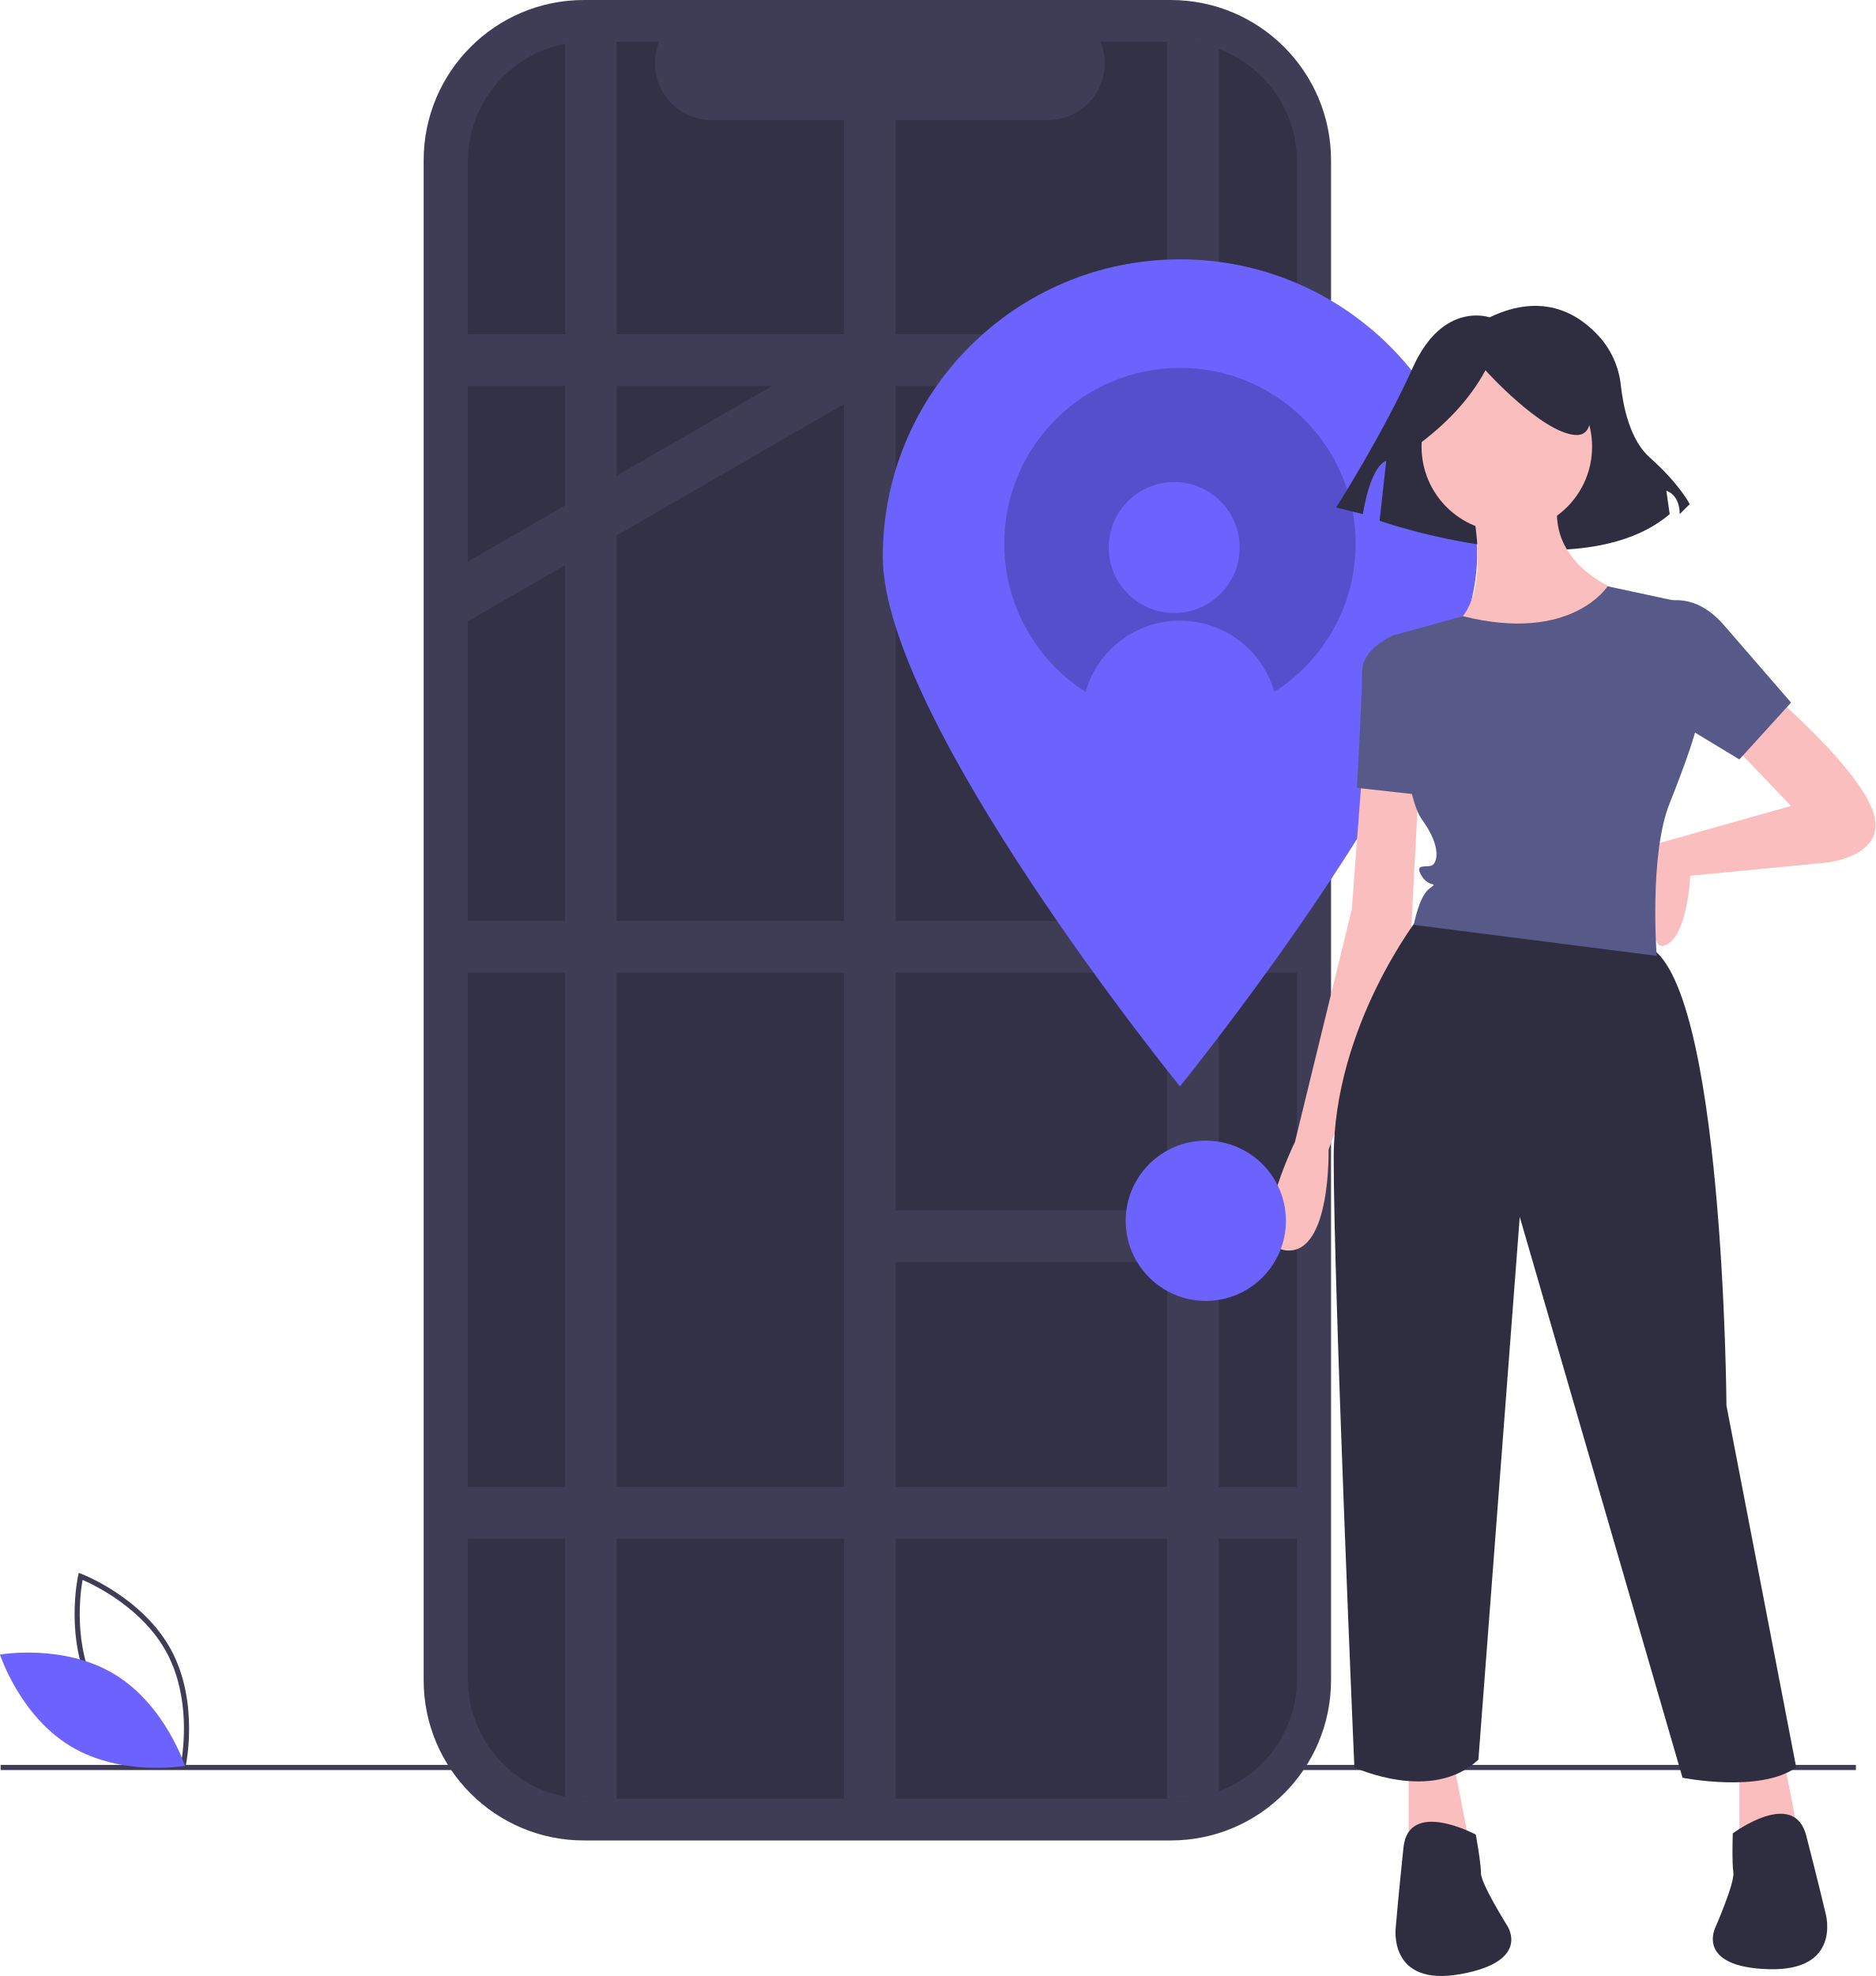
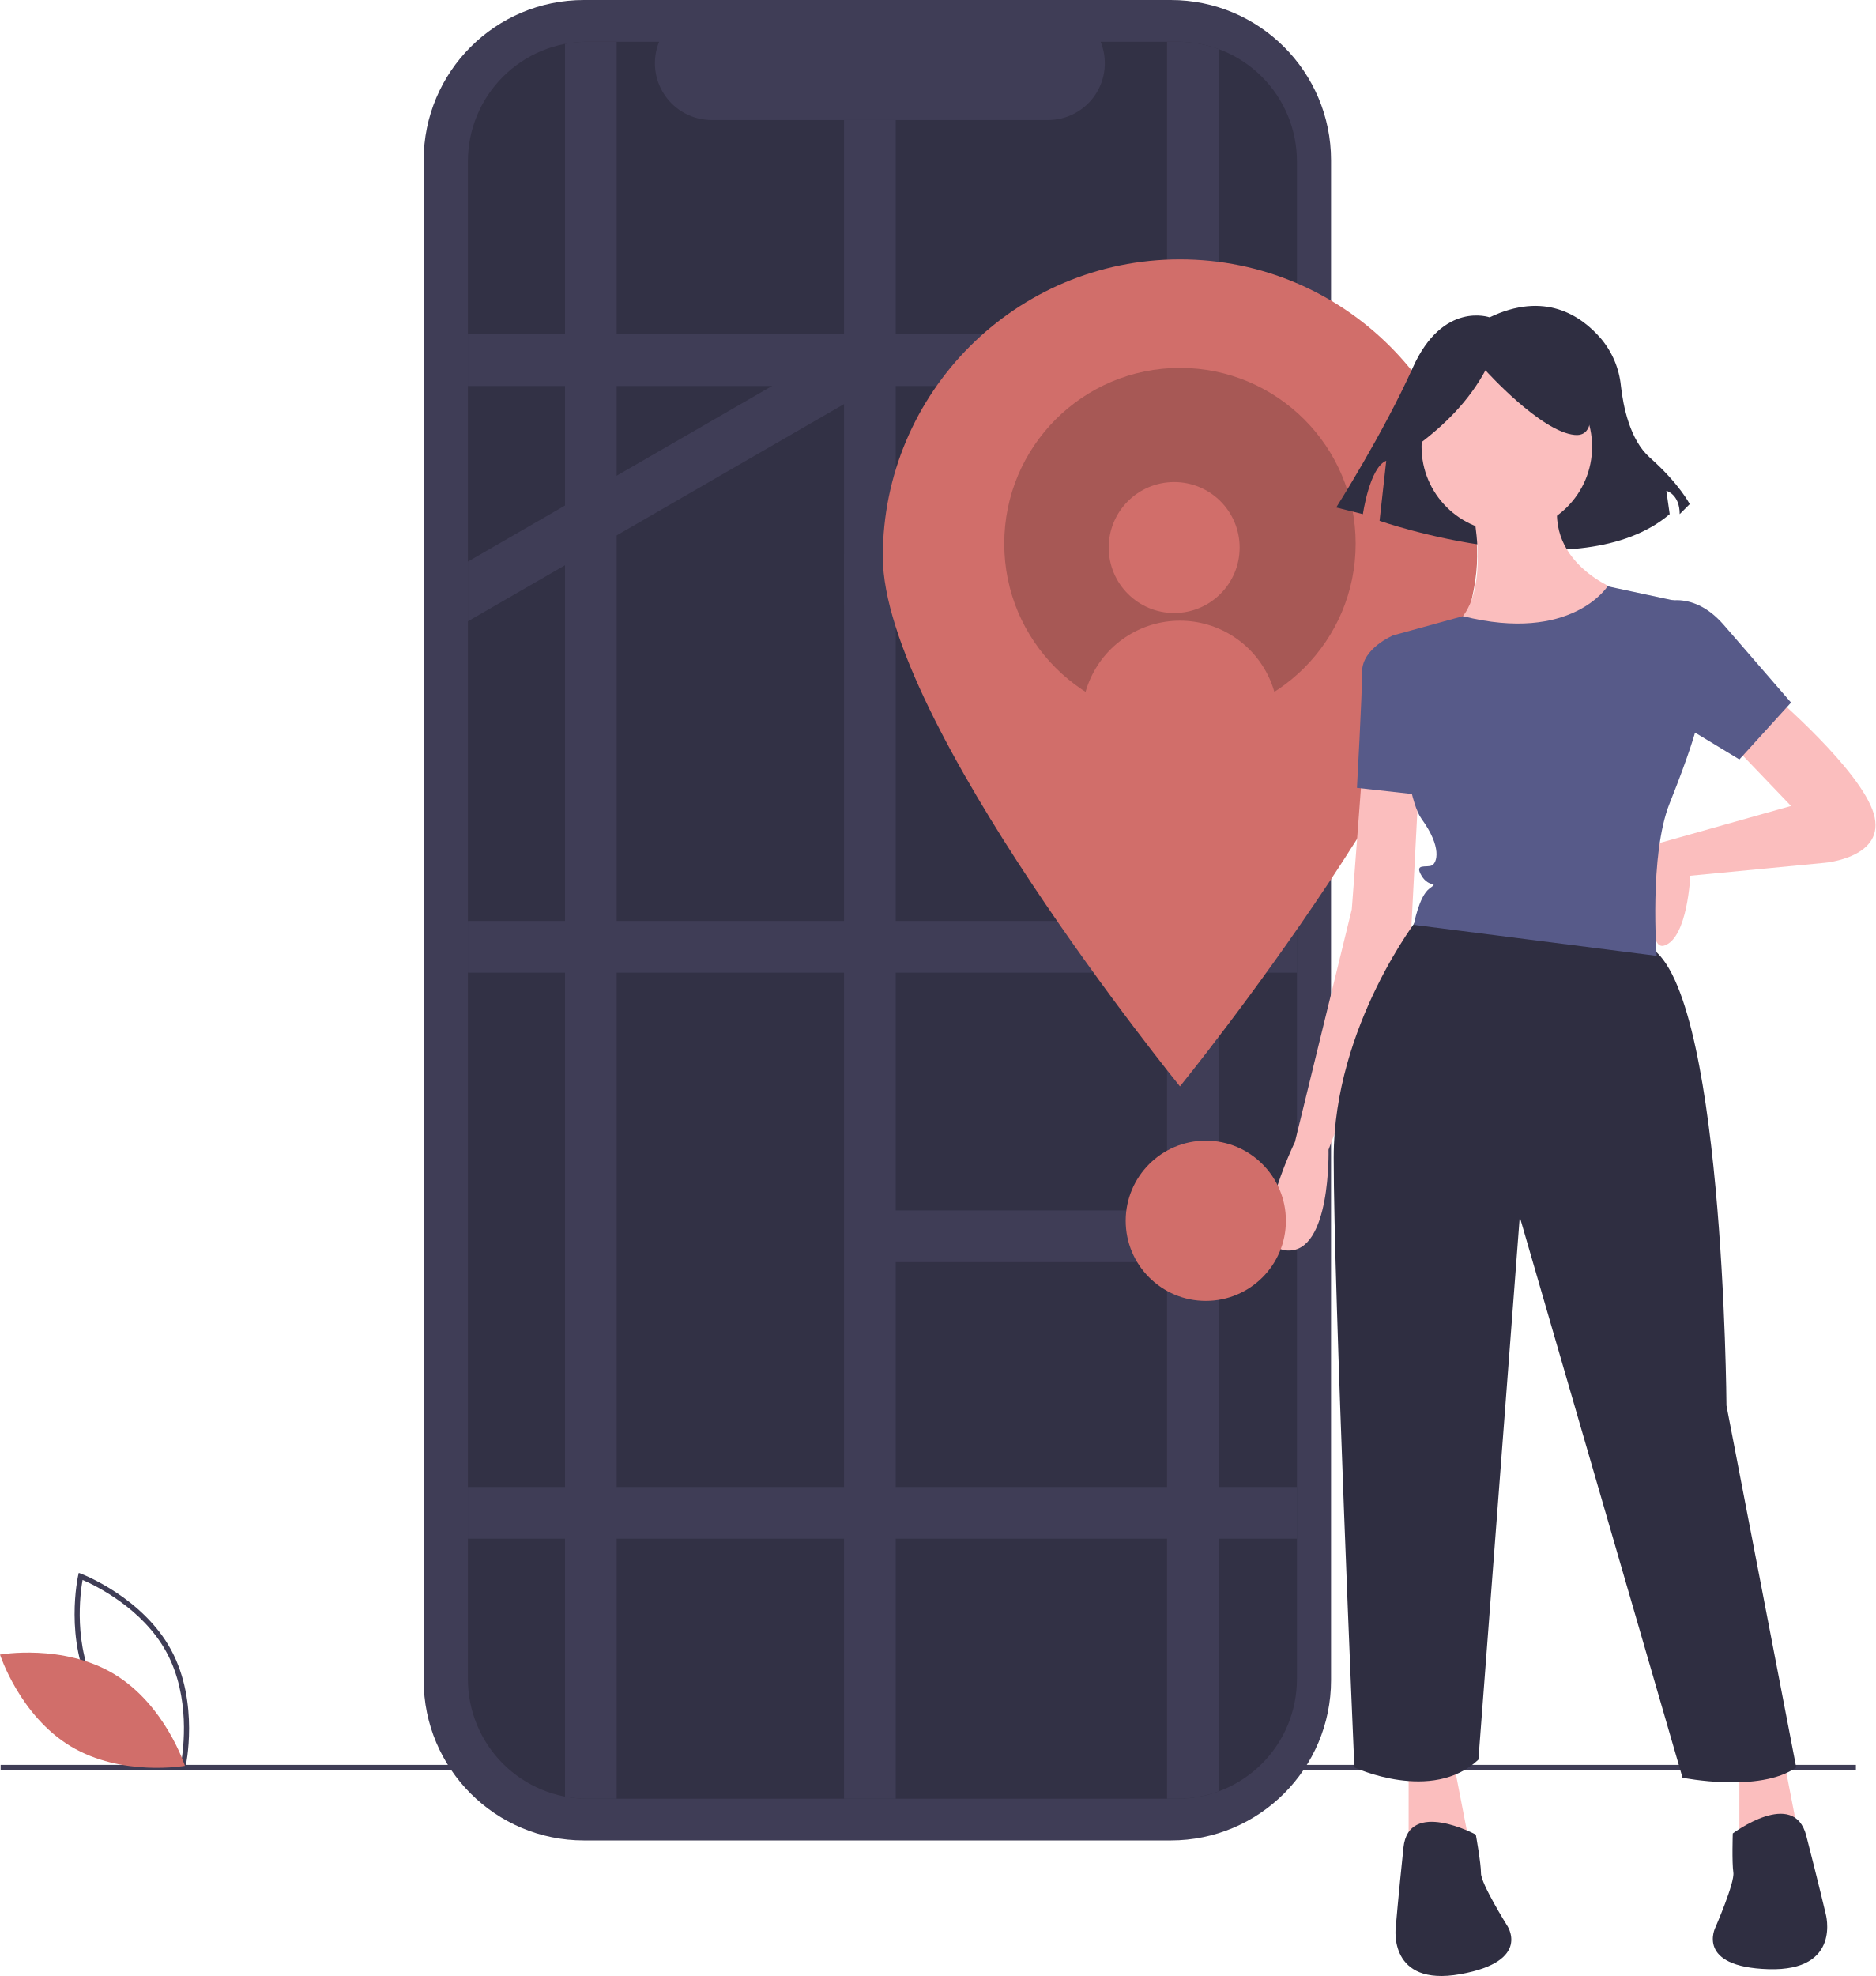
<svg xmlns="http://www.w3.org/2000/svg" id="aca3dd23-1327-4457-bb54-cb32560b3b43" data-name="Layer 1" width="725.833" height="764.554" viewBox="0 0 725.833 764.554">
  <path d="M756.117,236.947h-3.913V129.76a62.037,62.037,0,0,0-62.037-62.037H463.078A62.037,62.037,0,0,0,401.041,129.76V717.795a62.037,62.037,0,0,0,62.037,62.037H690.167a62.037,62.037,0,0,0,62.037-62.037V313.244H756.117Z" transform="translate(-237.0836 -67.72304)" fill="#3f3d56" />
  <rect x="0.244" y="682.871" width="718" height="2" fill="#3f3d56" />
  <path d="M739.001,130.196v587.17a46.289,46.289,0,0,1-46.33,46.33h-228.18a46.297,46.297,0,0,1-46.33-46.33v-587.17a46.297,46.297,0,0,1,46.33-46.33h27.68a22.008,22.008,0,0,0,20.38,30.32h130.1a22.008,22.008,0,0,0,20.38-30.32h29.64a46.288,46.288,0,0,1,46.33,46.33Z" transform="translate(-237.0836 -67.72304)" opacity="0.2" />
  <path d="M308.646,752.488l-1.073-.402c-.236-.089-23.709-9.082-34.704-29.474-10.996-20.393-5.612-44.945-5.556-45.19l.253-1.118,1.073.402c.236.089,23.708,9.082,34.704,29.474,10.996,20.393,5.612,44.945,5.556,45.19ZM274.629,721.663c9.296,17.241,27.845,26.079,32.545,28.097.894-5.037,3.696-25.406-5.592-42.631-9.287-17.223-27.843-26.074-32.545-28.097C268.143,684.072,265.342,704.439,274.629,721.663Z" transform="translate(-237.0836 -67.72304)" fill="#3f3d56" />
-   <path d="M281.272,715.459c19.761,11.889,27.371,35.503,27.371,35.503s-24.428,4.339-44.188-7.55-27.371-35.503-27.371-35.503S261.511,703.571,281.272,715.459Z" transform="translate(-237.0836 -67.72304)" fill="#6c63ff" />
+   <path d="M281.272,715.459c19.761,11.889,27.371,35.503,27.371,35.503s-24.428,4.339-44.188-7.55-27.371-35.503-27.371-35.503S261.511,703.571,281.272,715.459Z" transform="translate(-237.0836 -67.72304)" fill="#d16e6a" />
  <path d="M475.731,83.866v679.83h-11.24a45.897,45.897,0,0,1-8.76-.83V84.696a45.892,45.892,0,0,1,8.76-.83Z" transform="translate(-237.0836 -67.72304)" fill="#3f3d56" />
  <rect x="326.648" y="46.463" width="20" height="649.51" fill="#3f3d56" />
  <path d="M708.731,86.726v674.11a46.186,46.186,0,0,1-16.06,2.86h-3.94v-679.83h3.94A46.187,46.187,0,0,1,708.731,86.726Z" transform="translate(-237.0836 -67.72304)" fill="#3f3d56" />
  <rect x="181.078" y="129.343" width="320.84" height="20" fill="#3f3d56" />
  <rect x="181.078" y="356.343" width="320.84" height="20" fill="#3f3d56" />
  <rect x="330.648" y="468.343" width="161" height="20" fill="#3f3d56" />
  <rect x="326.648" y="214.343" width="175.27" height="20" fill="#3f3d56" />
  <polygon points="341.098 148.003 338.778 149.343 326.648 156.343 238.648 207.153 218.648 218.703 181.078 240.393 181.078 217.293 218.648 195.603 238.648 184.063 298.778 149.343 326.648 133.253 331.098 130.683 341.098 148.003" fill="#3f3d56" />
  <rect x="181.078" y="575.343" width="320.84" height="20" fill="#3f3d56" />
-   <path d="M808.731,283.066c0,63.513-115,205-115,205s-115-141.487-115-205a115,115,0,0,1,230,0Z" transform="translate(-237.0836 -67.72304)" fill="#6c63ff" />
+   <path d="M808.731,283.066c0,63.513-115,205-115,205s-115-141.487-115-205a115,115,0,0,1,230,0Z" transform="translate(-237.0836 -67.72304)" fill="#d16e6a" />
  <circle cx="456.648" cy="210.343" r="68" opacity="0.2" />
-   <circle cx="454.412" cy="211.852" r="25.333" fill="#6c63ff" />
-   <path d="M731.045,353.066a38,38,0,1,0-74.628,0Z" transform="translate(-237.0836 -67.72304)" fill="#6c63ff" />
+   <circle cx="454.412" cy="211.852" r="25.333" fill="#d16e6a" />
+   <path d="M731.045,353.066a38,38,0,1,0-74.628,0Z" transform="translate(-237.0836 -67.72304)" fill="#d16e6a" />
  <path d="M813.571,190.509s-18.068-6.453-29.683,19.358-29.683,54.204-29.683,54.204l10.325,2.581s2.581-18.068,9.034-20.649l-2.581,23.23s77.434,27.102,112.279-2.581l-1.291-9.034s5.162,1.291,5.162,9.034l3.872-3.872s-3.872-7.743-15.487-18.068c-7.624-6.777-10.243-19.669-11.144-27.729a33.556,33.556,0,0,0-7.725-18.274C848.93,189.764,834.866,180.257,813.571,190.509Z" transform="translate(-237.0836 -67.72304)" fill="#2f2e41" />
  <path d="M923.231,336.566s34,29,39,46-19,19-19,19l-52,5s-1,24-10,27-1.827-39.688-1.827-39.688l50.827-14.312-23-24Z" transform="translate(-237.0836 -67.72304)" fill="#fbbebe" />
  <path d="M764.231,366.566l-4,53-22,90s-20,41-3,42,16-39,16-39l32-85,3-58Z" transform="translate(-237.0836 -67.72304)" fill="#fbbebe" />
  <polygon points="545.148 682.843 545.148 721.843 569.148 715.843 562.148 679.843 545.148 682.843" fill="#fbbebe" />
  <polygon points="673.148 682.843 673.148 721.843 697.148 715.843 690.148 679.843 673.148 682.843" fill="#fbbebe" />
  <circle cx="583.148" cy="172.843" r="33" fill="#fbbebe" />
  <path d="M805.231,256.566s12,43-7,54,48,19,66-14c0,0-32-11-23-40Z" transform="translate(-237.0836 -67.72304)" fill="#fbbebe" />
  <path d="M782.231,315.566l-6-2s-12,5-12,14-2,45-2,45l27,3Z" transform="translate(-237.0836 -67.72304)" fill="#575a89" />
  <path d="M786.231,422.515s-33,42.051-33,93.051,8,236,8,236,30,14,48-3l16-210,63,217s30,6,44-4l-27-140s-1-166-31-178S786.231,422.515,786.231,422.515Z" transform="translate(-237.0836 -67.72304)" fill="#2f2e41" />
  <path d="M808.231,777.566s-26-14-28,5-3,31-3,31-3,23,25,18,18-19,18-19-10-16-10-20S808.231,777.566,808.231,777.566Z" transform="translate(-237.0836 -67.72304)" fill="#2f2e41" />
  <path d="M907.673,777.11s23.662-17.666,28.431.834,7.52,30.223,7.52,30.223,6.345,22.31-22.086,21.476-20.595-16.151-20.595-16.151,7.542-17.295,6.954-21.252S907.673,777.11,907.673,777.11Z" transform="translate(-237.0836 -67.72304)" fill="#2f2e41" />
  <path d="M878.231,301.566s13-7,26,8l26,30-20,22-38-23Z" transform="translate(-237.0836 -67.72304)" fill="#575a89" />
  <path d="M784.572,240.775c11.682-8.455,21.139-18.193,27.394-29.776,0,0,21.439,23.821,34.541,25.012s1.191-28.585,1.191-28.585l-23.821-5.955-22.63,2.382-17.866,11.911Z" transform="translate(-237.0836 -67.72304)" fill="#2f2e41" />
  <path d="M859.231,294.566S845.237,316.692,803.234,306.129L779.399,312.693l-3.168.872s3,60,11,71,6,17,4,18-7-1-4,4,7,2,3,5-6,14-6,14l94,12s-3-39,5-59,10-28,10-28l-6-50Z" transform="translate(-237.0836 -67.72304)" fill="#575a89" />
-   <circle cx="466.648" cy="472.343" r="31" fill="#6c63ff" />
+   <circle cx="466.648" cy="472.343" r="31" fill="#d16e6a" />
</svg>
